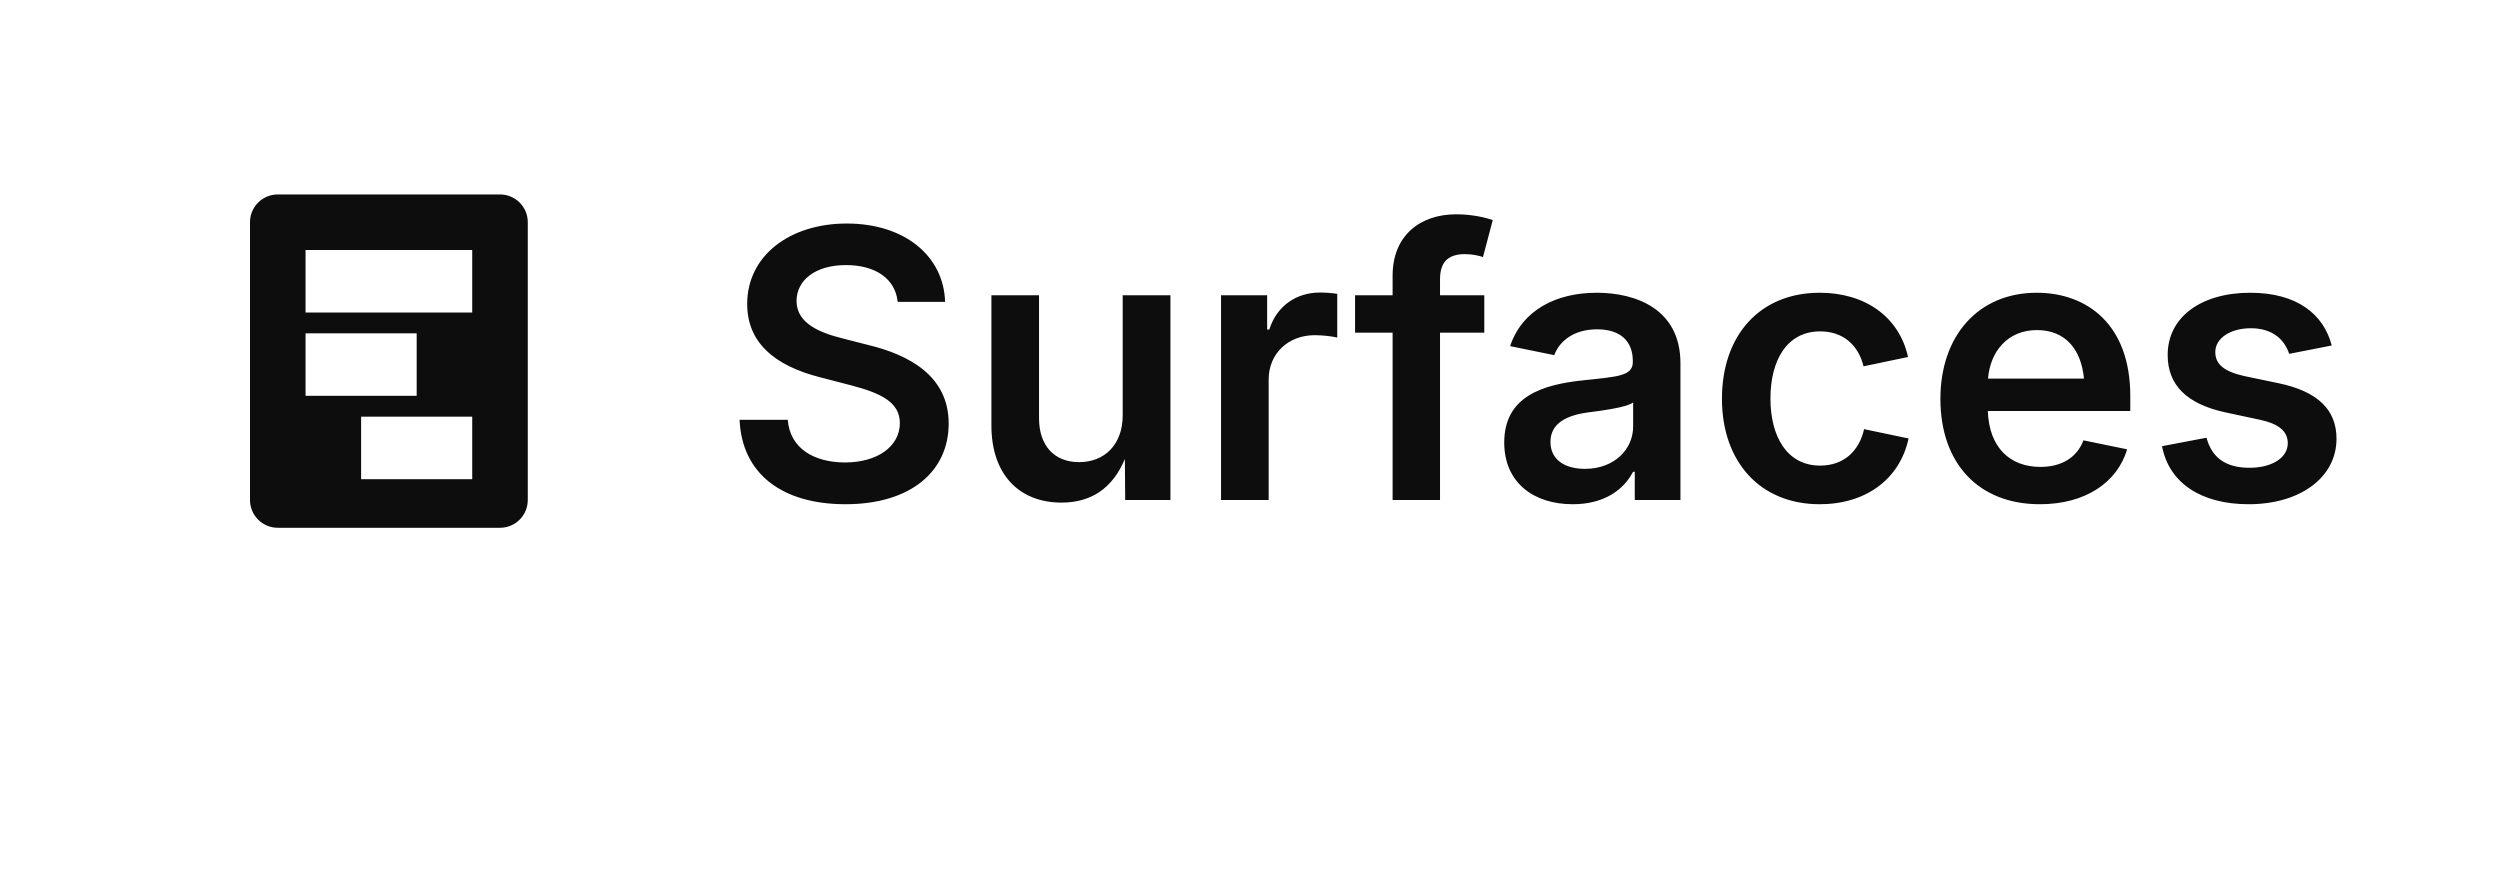
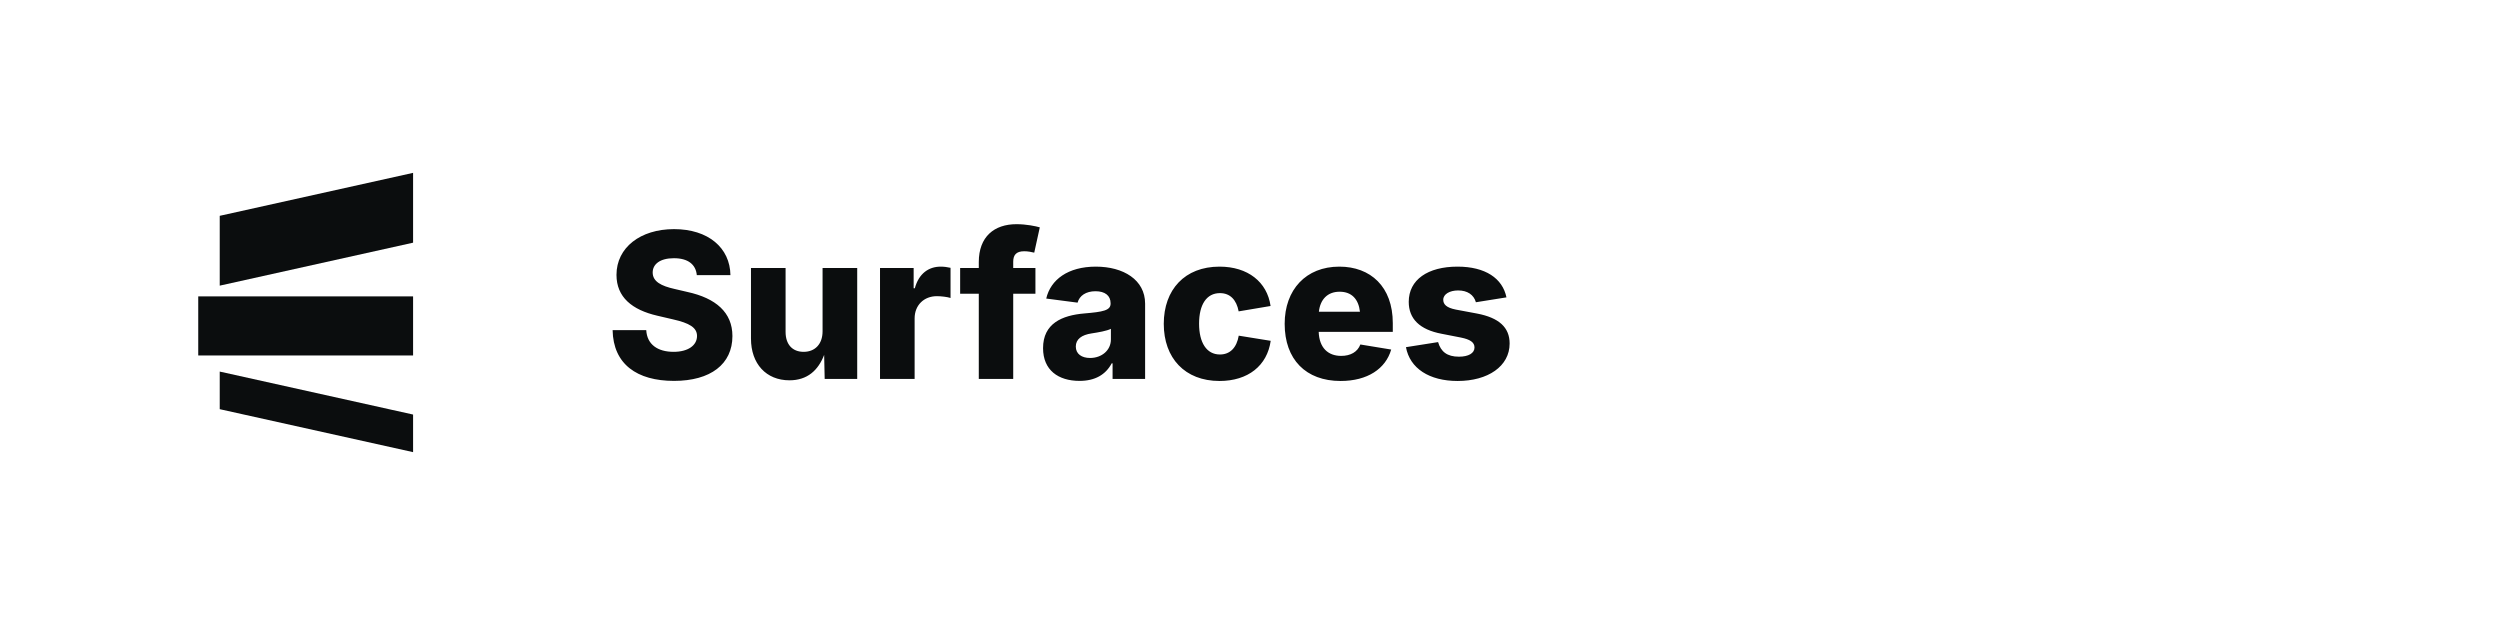
- <svg xmlns="http://www.w3.org/2000/svg" viewBox="0 0 360 128" role="img" aria-labelledby="surfaces-lockup-horizontal-monochrome-title surfaces-lockup-horizontal-monochrome-desc">
-   <g transform="translate(24 20)">
-     <path fill="#0D0D0D" fill-rule="evenodd" clip-rule="evenodd" d="M16 8H48C50.209 8 52 9.791 52 12V52C52 54.209 50.209 56 48 56H16C13.791 56 12 54.209 12 52V12C12 9.791 13.791 8 16 8ZM20 16H44V25H20V16ZM20 28H36V37H20V28ZM28 40H44V49H28V40Z" />
+ <svg xmlns="http://www.w3.org/2000/svg" width="1280" height="320" viewBox="0 0 1280 320" role="img" aria-labelledby="title desc">
+   <g transform="translate(74 72) scale(2.75)" shape-rendering="geometricPrecision">
+     <polygon points="14,14 50,6 50,19 14,27" fill="#0B0D0E" />
+     <polygon points="10,29 50,29 50,40 10,40" fill="#0B0D0E" />
+     <polygon points="14,43 50,51 50,58 14,50" fill="#0B0D0E" />
  </g>
-   <text x="104" y="72" fill="#0D0D0D" font-family="Inter, SF Pro Display, Helvetica Neue, Arial, sans-serif" font-size="54" font-weight="620">Surfaces</text>
+   <text x="310" y="194" fill="#0B0D0E" font-family="Geist, Inter, Arial, sans-serif" font-size="104" font-weight="780" letter-spacing="0">Surfaces</text>
</svg>
